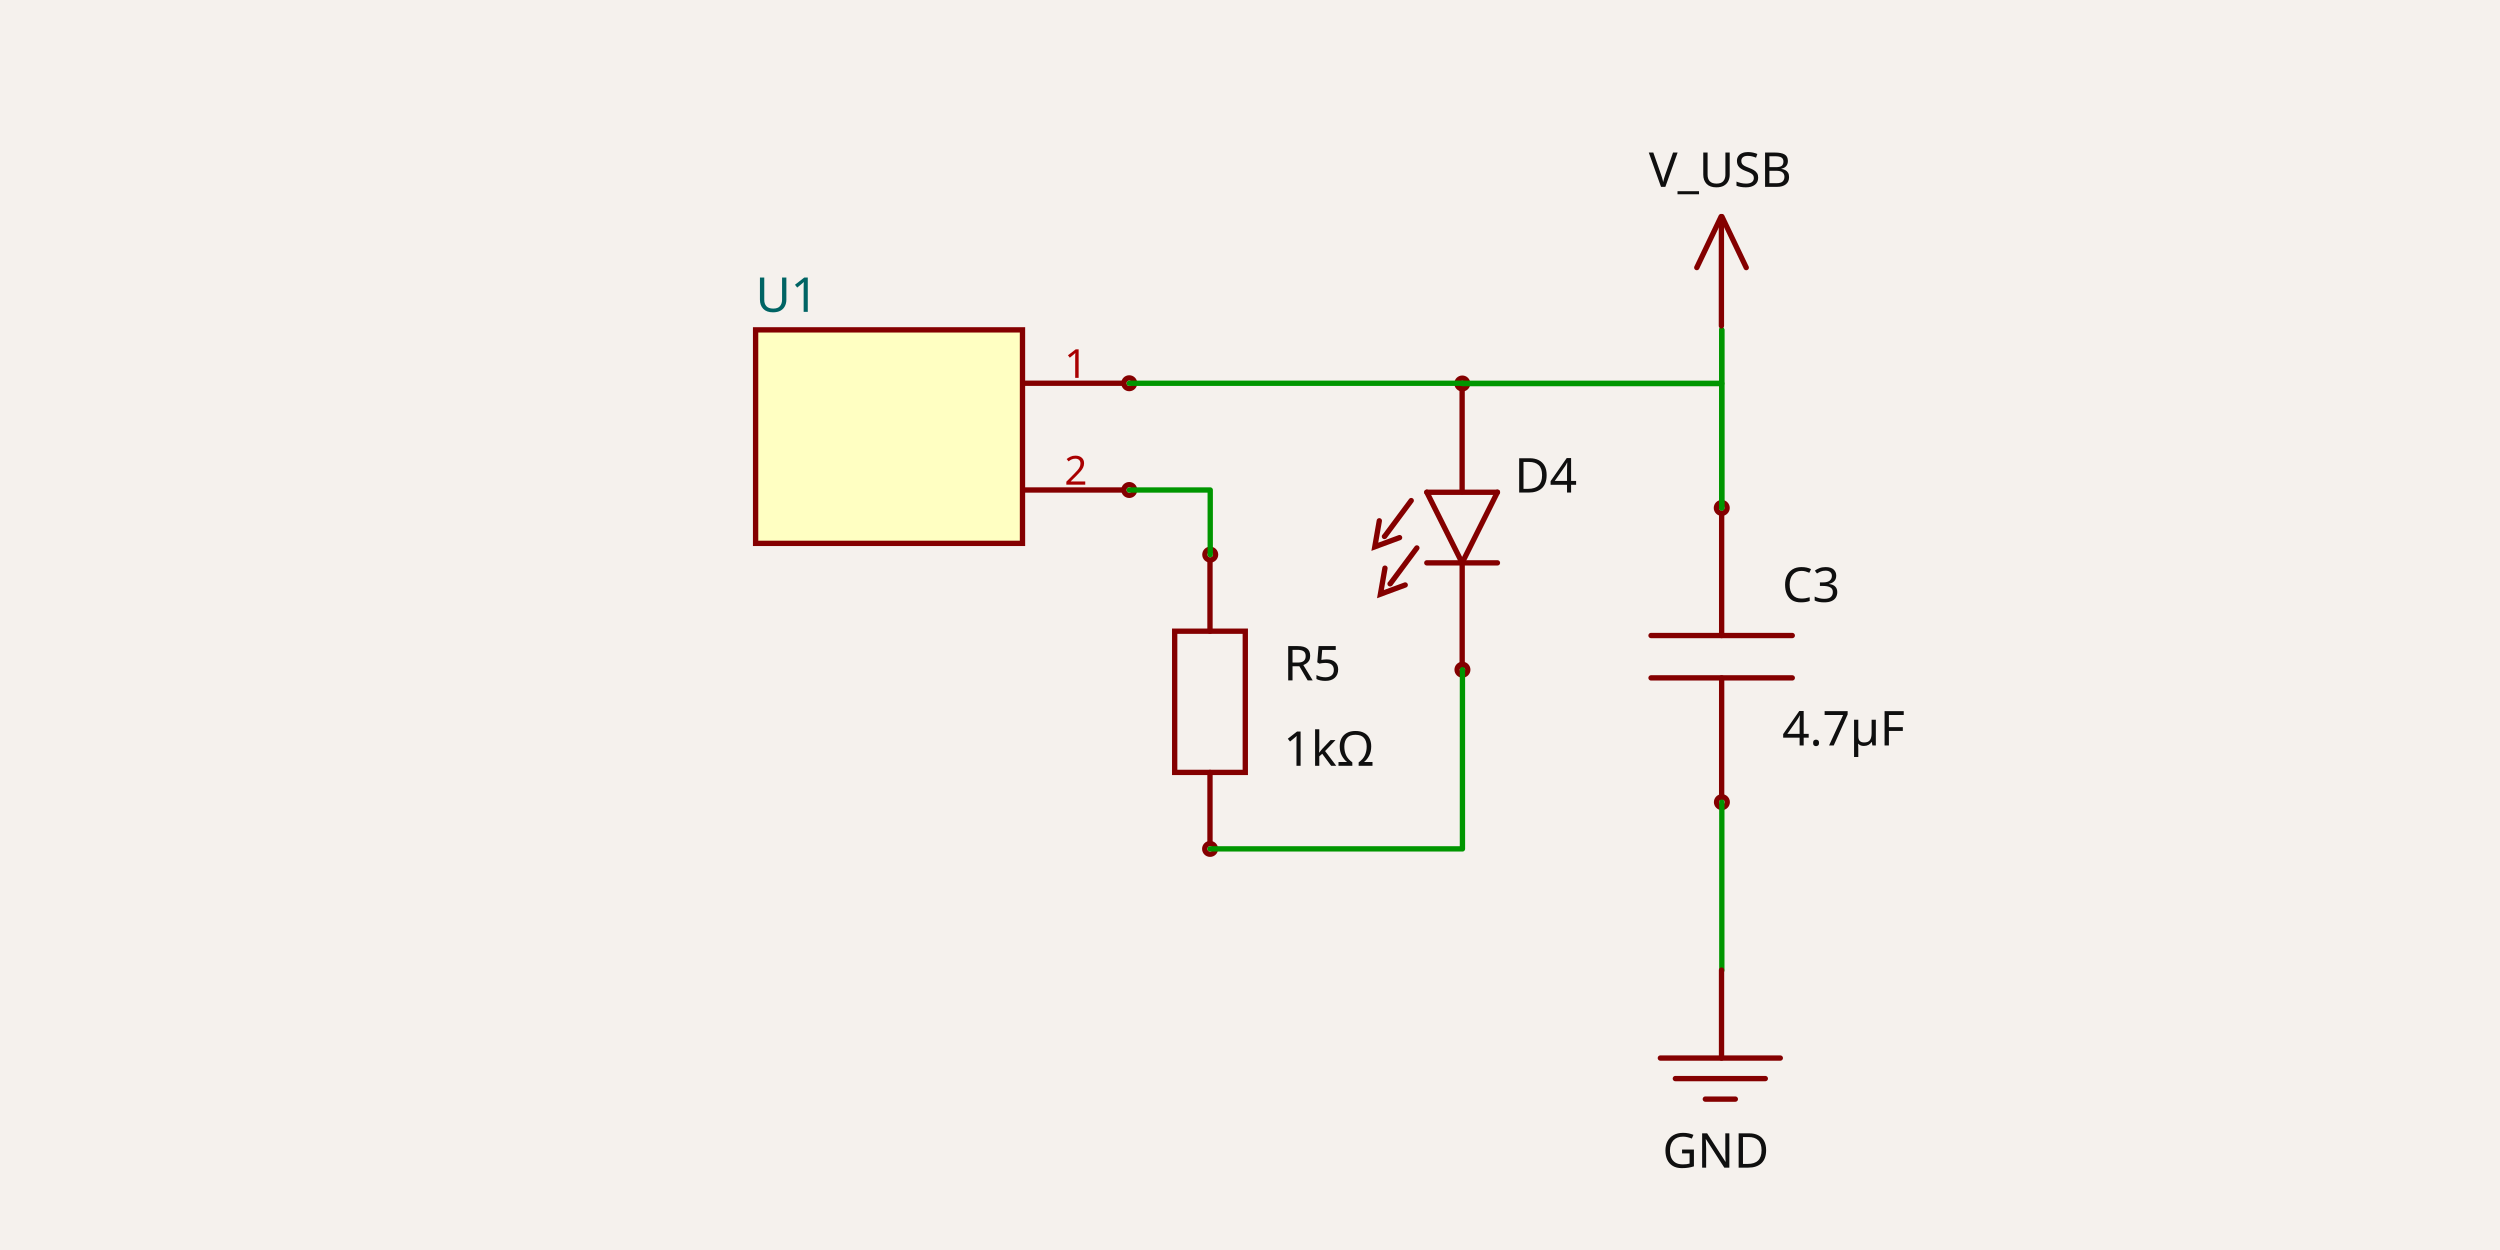
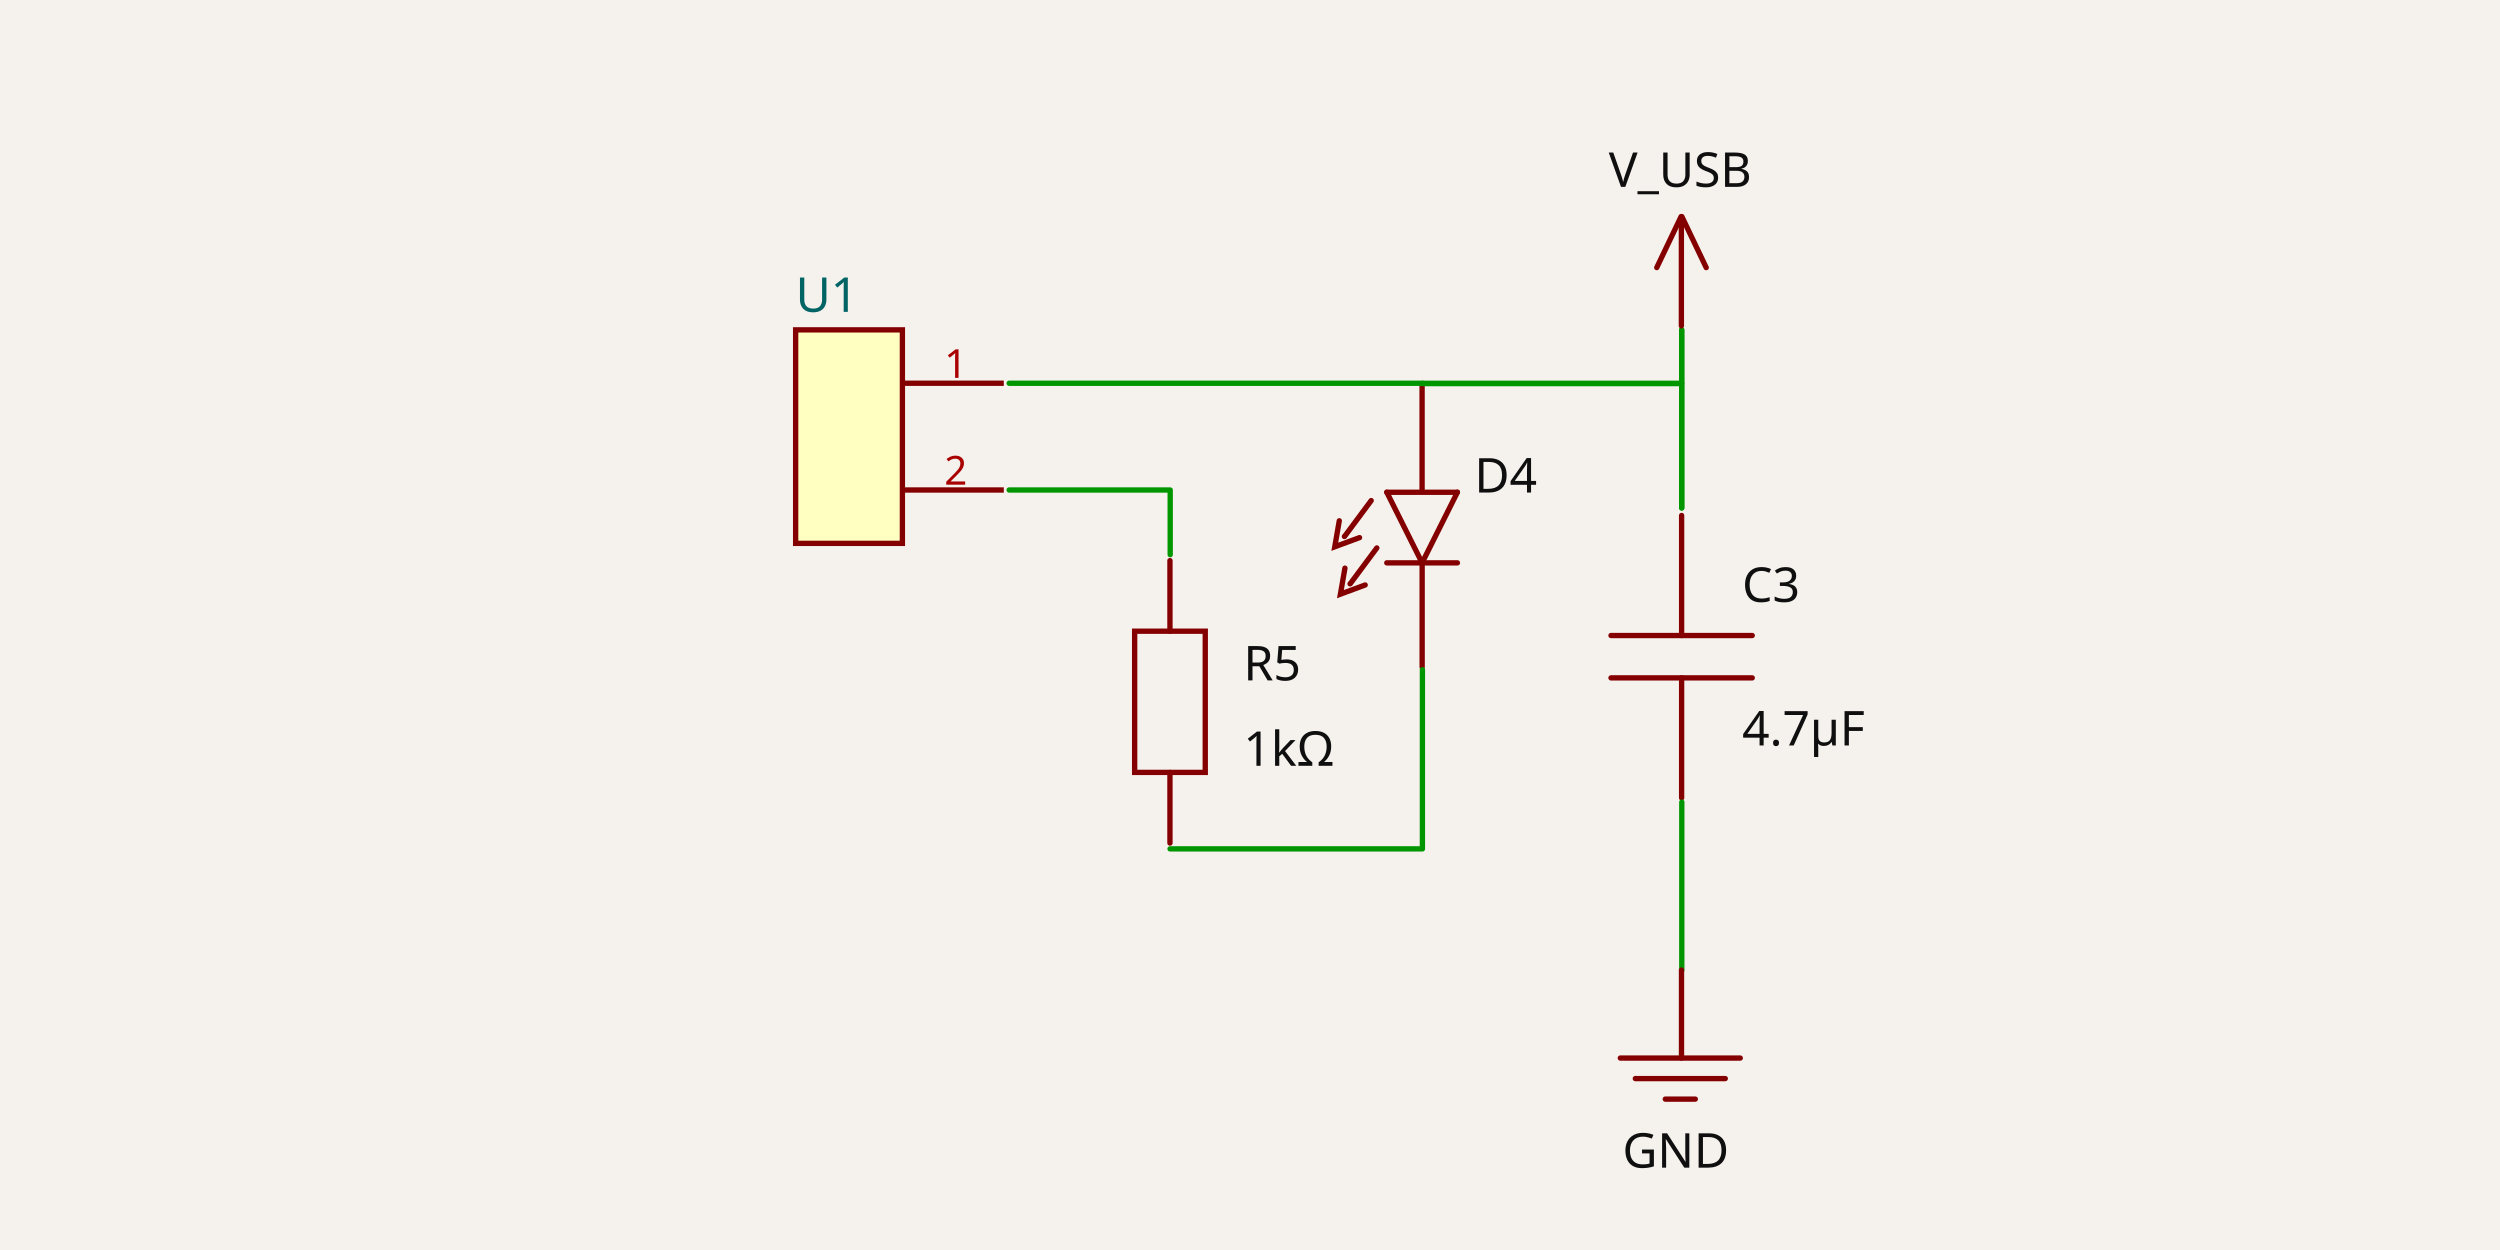
- <svg xmlns="http://www.w3.org/2000/svg" width="1200" height="600" style="background-color: rgb(245, 241, 237)" data-real-to-screen-transform="matrix(128.1029378274,0,0,-128.1029378274,426.7427194784,209.5764062856)">
+ <svg xmlns="http://www.w3.org/2000/svg" width="1200" height="600" style="background-color: rgb(245, 241, 237)" data-real-to-screen-transform="matrix(128.1029378274,0,0,-128.1029378274,407.5272788043,209.5764062856)" data-software-used-string="@tscircuit/core@0.0.532">
  <style>
              .boundary { fill: rgb(245, 241, 237); }
              .schematic-boundary { fill: none; stroke: #fff; }
              .component { fill: none; stroke: rgb(132, 0, 0); }
              .chip { fill: rgb(255, 255, 194); stroke: rgb(132, 0, 0); }
              .component-pin { fill: none; stroke: rgb(132, 0, 0); }
              .trace:hover {
                filter: invert(1);
              }
              .trace:hover .trace-crossing-outline {
                opacity: 0;
              }
              .trace:hover .trace-junction {
                filter: invert(1);
              }
              .text { font-family: sans-serif; fill: rgb(0, 150, 0); }
              .pin-number { fill: rgb(169, 0, 0); }
              .port-label { fill: rgb(0, 100, 100); }
              .component-name { fill: rgb(0, 100, 100); }
            </style>
  <rect class="boundary" x="0" y="0" width="1200" height="600" />
  <g data-circuit-json-type="schematic_component" data-schematic-component-id="schematic_component_0">
-     <rect class="component chip" x="362.691" y="158.335" width="128.103" height="102.482" stroke-width="2.562px" fill="rgb(255, 255, 194)" stroke="rgb(132, 0, 0)" />
-     <rect class="component-overlay" x="362.691" y="158.335" width="128.103" height="102.482" fill="transparent" />
-     <text x="362.691" y="277.471" fill="#006464" text-anchor="start" dominant-baseline="middle" font-family="sans-serif" font-size="23.059px" transform="rotate(0, 362.6913, 277.471)" />
-     <text x="362.691" y="141.682" fill="#006464" text-anchor="start" dominant-baseline="middle" font-family="sans-serif" font-size="23.059px" transform="rotate(0, 362.6913, 141.6818)">U1</text>
-     <line class="component-pin" x1="539.473" y1="183.956" x2="490.794" y2="183.956" stroke-width="2.562px" />
-     <circle class="component-pin" cx="542.035" cy="183.956" r="2.562" stroke-width="2.562px" />
-     <text class="pin-number" x="516.415" y="181.394" style="font-family: sans-serif;" fill="rgb(169, 0, 0)" text-anchor="middle" dominant-baseline="auto" font-size="19.215px" transform="">1</text>
-     <line class="component-pin" x1="539.473" y1="235.197" x2="490.794" y2="235.197" stroke-width="2.562px" />
-     <circle class="component-pin" cx="542.035" cy="235.197" r="2.562" stroke-width="2.562px" />
-     <text class="pin-number" x="516.415" y="232.635" style="font-family: sans-serif;" fill="rgb(169, 0, 0)" text-anchor="middle" dominant-baseline="auto" font-size="19.215px" transform="">2</text>
+     <rect class="component chip" x="381.907" y="158.335" width="51.241" height="102.482" stroke-width="2.562px" fill="rgb(255, 255, 194)" stroke="rgb(132, 0, 0)" />
+     <rect class="component-overlay" x="381.907" y="158.335" width="51.241" height="102.482" fill="transparent" />
+     <text x="381.907" y="277.471" fill="#006464" text-anchor="start" dominant-baseline="middle" font-family="sans-serif" font-size="23.059px" transform="rotate(0, 381.9067, 277.471)" />
+     <text x="381.907" y="141.682" fill="#006464" text-anchor="start" dominant-baseline="middle" font-family="sans-serif" font-size="23.059px" transform="rotate(0, 381.9067, 141.6818)">U1</text>
+     <line class="component-pin" x1="481.827" y1="183.956" x2="433.148" y2="183.956" stroke-width="2.562px" />
+     <text class="pin-number" x="458.768" y="181.394" style="font-family: sans-serif;" fill="rgb(169, 0, 0)" text-anchor="middle" dominant-baseline="auto" font-size="19.215px" transform="">1</text>
+     <line class="component-pin" x1="481.827" y1="235.197" x2="433.148" y2="235.197" stroke-width="2.562px" />
+     <text class="pin-number" x="458.768" y="232.635" style="font-family: sans-serif;" fill="rgb(169, 0, 0)" text-anchor="middle" dominant-baseline="auto" font-size="19.215px" transform="">2</text>
  </g>
  <g data-circuit-json-type="schematic_component" data-schematic-component-id="schematic_component_1">
-     <rect class="component-overlay" x="563.847" y="269.085" width="33.894" height="135.576" fill="transparent" />
-     <path d="M 580.794 404.661 L 580.794 370.767" stroke="rgb(132, 0, 0)" fill="none" stroke-width="2.562px" stroke-linecap="round" />
-     <path d="M 580.794 302.979 L 580.794 269.085" stroke="rgb(132, 0, 0)" fill="none" stroke-width="2.562px" stroke-linecap="round" />
-     <path d="M 563.847 336.873 L 563.847 302.979 L 597.741 302.979 L 597.741 370.767 L 563.847 370.767 L 563.847 336.873" stroke="rgb(132, 0, 0)" fill="none" stroke-width="2.562px" stroke-linecap="round" />
-     <text x="616.101" y="318.595" fill="rgb(15, 15, 15)" font-family="sans-serif" text-anchor="start" dominant-baseline="middle" font-size="23.059px">R5</text>
-     <text x="616.101" y="359.588" fill="rgb(15, 15, 15)" font-family="sans-serif" text-anchor="start" dominant-baseline="middle" font-size="23.059px">1kΩ</text>
-     <circle cx="580.84" cy="407.471" r="2.562px" stroke-width="2.562px" fill="none" stroke="rgb(132, 0, 0)" />
-     <circle cx="580.91" cy="266.228" r="2.562px" stroke-width="2.562px" fill="none" stroke="rgb(132, 0, 0)" />
+     <rect class="component-overlay" x="544.632" y="269.085" width="33.894" height="135.576" fill="transparent" />
+     <path d="M 561.579 404.661 L 561.579 370.767" stroke="rgb(132, 0, 0)" fill="none" stroke-width="2.562px" stroke-linecap="round" />
+     <path d="M 561.579 302.979 L 561.579 269.085" stroke="rgb(132, 0, 0)" fill="none" stroke-width="2.562px" stroke-linecap="round" />
+     <path d="M 544.632 336.873 L 544.632 302.979 L 578.526 302.979 L 578.526 370.767 L 544.632 370.767 L 544.632 336.873" stroke="rgb(132, 0, 0)" fill="none" stroke-width="2.562px" stroke-linecap="round" />
+     <text x="596.886" y="318.595" fill="rgb(15, 15, 15)" font-family="sans-serif" text-anchor="start" dominant-baseline="middle" font-size="23.059px">R5</text>
+     <text x="596.886" y="359.588" fill="rgb(15, 15, 15)" font-family="sans-serif" text-anchor="start" dominant-baseline="middle" font-size="23.059px">1kΩ</text>
  </g>
  <g data-circuit-json-type="schematic_component" data-schematic-component-id="schematic_component_2">
-     <rect class="component-overlay" x="792.499" y="247.43" width="67.788" height="135.576" fill="transparent" />
-     <path d="M 826.393 247.43 L 826.393 305.049" stroke="rgb(132, 0, 0)" fill="none" stroke-width="2.562px" stroke-linecap="round" />
-     <path d="M 826.393 325.386 L 826.393 383.005" stroke="rgb(132, 0, 0)" fill="none" stroke-width="2.562px" stroke-linecap="round" />
-     <path d="M 792.499 305.049 L 860.287 305.049" stroke="rgb(132, 0, 0)" fill="none" stroke-width="2.562px" stroke-linecap="round" />
-     <path d="M 792.499 325.386 L 860.287 325.386" stroke="rgb(132, 0, 0)" fill="none" stroke-width="2.562px" stroke-linecap="round" />
-     <text x="855.439" y="288.905" fill="rgb(15, 15, 15)" font-family="sans-serif" text-anchor="start" dominant-baseline="auto" font-size="23.059px">C3</text>
-     <text x="855.439" y="339.934" fill="rgb(15, 15, 15)" font-family="sans-serif" text-anchor="start" dominant-baseline="hanging" font-size="23.059px">4.7µF</text>
-     <circle cx="826.508" cy="385.031" r="2.562px" stroke-width="2.562px" fill="none" stroke="rgb(132, 0, 0)" />
-     <circle cx="826.438" cy="243.808" r="2.562px" stroke-width="2.562px" fill="none" stroke="rgb(132, 0, 0)" />
+     <rect class="component-overlay" x="773.283" y="247.43" width="67.788" height="135.576" fill="transparent" />
+     <path d="M 807.177 247.43 L 807.177 305.049" stroke="rgb(132, 0, 0)" fill="none" stroke-width="2.562px" stroke-linecap="round" />
+     <path d="M 807.177 325.386 L 807.177 383.005" stroke="rgb(132, 0, 0)" fill="none" stroke-width="2.562px" stroke-linecap="round" />
+     <path d="M 773.283 305.049 L 841.071 305.049" stroke="rgb(132, 0, 0)" fill="none" stroke-width="2.562px" stroke-linecap="round" />
+     <path d="M 773.283 325.386 L 841.071 325.386" stroke="rgb(132, 0, 0)" fill="none" stroke-width="2.562px" stroke-linecap="round" />
+     <text x="836.223" y="288.905" fill="rgb(15, 15, 15)" font-family="sans-serif" text-anchor="start" dominant-baseline="auto" font-size="23.059px">C3</text>
+     <text x="836.223" y="339.934" fill="rgb(15, 15, 15)" font-family="sans-serif" text-anchor="start" dominant-baseline="hanging" font-size="23.059px">4.7µF</text>
  </g>
  <g data-circuit-json-type="schematic_component" data-schematic-component-id="schematic_component_3">
-     <rect class="component-overlay" x="659.907" y="185.436" width="58.858" height="134.784" fill="transparent" />
-     <path d="M 701.818 270.17 L 718.765 236.277" stroke="rgb(132, 0, 0)" fill="none" stroke-width="2.562px" stroke-linecap="round" />
-     <path d="M 701.847 269.117 L 701.847 320.22" stroke="rgb(132, 0, 0)" fill="none" stroke-width="2.562px" stroke-linecap="round" />
-     <path d="M 684.871 236.277 L 701.818 270.17" stroke="rgb(132, 0, 0)" fill="none" stroke-width="2.562px" stroke-linecap="round" />
-     <path d="M 718.765 236.277 L 684.871 236.277" stroke="rgb(132, 0, 0)" fill="none" stroke-width="2.562px" stroke-linecap="round" />
-     <path d="M 684.871 270.17 L 718.765 270.17" stroke="rgb(132, 0, 0)" fill="none" stroke-width="2.562px" stroke-linecap="round" />
-     <path d="M 701.818 236.015 L 701.818 185.436" stroke="rgb(132, 0, 0)" fill="none" stroke-width="2.562px" stroke-linecap="round" />
-     <path d="M 664.777 272.718 L 662.615 285.188 L 674.498 280.793" stroke="rgb(132, 0, 0)" fill="none" stroke-width="2.562px" stroke-linecap="round" />
-     <path d="M 680.091 263.016 L 678.947 264.556 L 667.359 280.153 L 667.238 280.234" stroke="rgb(132, 0, 0)" fill="none" stroke-width="2.562px" stroke-linecap="round" />
-     <path d="M 662.07 249.984 L 659.907 262.454 L 671.79 258.06" stroke="rgb(132, 0, 0)" fill="none" stroke-width="2.562px" stroke-linecap="round" />
-     <path d="M 677.384 240.282 L 676.239 241.822 L 664.652 257.419 L 664.53 257.5" stroke="rgb(132, 0, 0)" fill="none" stroke-width="2.562px" stroke-linecap="round" />
-     <text x="726.965" y="278.387" fill="rgb(15, 15, 15)" font-family="sans-serif" text-anchor="start" dominant-baseline="middle" font-size="23.059px" />
-     <text x="726.965" y="228.427" fill="rgb(15, 15, 15)" font-family="sans-serif" text-anchor="start" dominant-baseline="middle" font-size="23.059px">D4</text>
-     <circle cx="701.912" cy="184.077" r="2.562px" stroke-width="2.562px" fill="none" stroke="rgb(132, 0, 0)" />
-     <circle cx="701.971" cy="321.457" r="2.562px" stroke-width="2.562px" fill="none" stroke="rgb(132, 0, 0)" />
+     <rect class="component-overlay" x="640.692" y="185.436" width="58.858" height="134.784" fill="transparent" />
+     <path d="M 682.603 270.17 L 699.55 236.277" stroke="rgb(132, 0, 0)" fill="none" stroke-width="2.562px" stroke-linecap="round" />
+     <path d="M 682.631 269.117 L 682.631 320.22" stroke="rgb(132, 0, 0)" fill="none" stroke-width="2.562px" stroke-linecap="round" />
+     <path d="M 665.656 236.277 L 682.603 270.17" stroke="rgb(132, 0, 0)" fill="none" stroke-width="2.562px" stroke-linecap="round" />
+     <path d="M 699.55 236.277 L 665.656 236.277" stroke="rgb(132, 0, 0)" fill="none" stroke-width="2.562px" stroke-linecap="round" />
+     <path d="M 665.656 270.17 L 699.55 270.17" stroke="rgb(132, 0, 0)" fill="none" stroke-width="2.562px" stroke-linecap="round" />
+     <path d="M 682.603 236.015 L 682.603 185.436" stroke="rgb(132, 0, 0)" fill="none" stroke-width="2.562px" stroke-linecap="round" />
+     <path d="M 645.562 272.718 L 643.4 285.188 L 655.283 280.793" stroke="rgb(132, 0, 0)" fill="none" stroke-width="2.562px" stroke-linecap="round" />
+     <path d="M 660.876 263.016 L 659.731 264.556 L 648.144 280.153 L 648.022 280.234" stroke="rgb(132, 0, 0)" fill="none" stroke-width="2.562px" stroke-linecap="round" />
+     <path d="M 642.854 249.984 L 640.692 262.454 L 652.575 258.06" stroke="rgb(132, 0, 0)" fill="none" stroke-width="2.562px" stroke-linecap="round" />
+     <path d="M 658.168 240.282 L 657.024 241.822 L 645.436 257.419 L 645.314 257.5" stroke="rgb(132, 0, 0)" fill="none" stroke-width="2.562px" stroke-linecap="round" />
+     <text x="707.75" y="278.387" fill="rgb(15, 15, 15)" font-family="sans-serif" text-anchor="start" dominant-baseline="middle" font-size="23.059px" />
+     <text x="707.75" y="228.427" fill="rgb(15, 15, 15)" font-family="sans-serif" text-anchor="start" dominant-baseline="middle" font-size="23.059px">D4</text>
  </g>
  <g class="trace" data-circuit-json-type="schematic_trace" data-schematic-trace-id="schematic_trace_0">
-     <path d="M 542.035 235.197 L 580.91 235.197 L 580.91 266.228" class="trace-invisible-hover-outline" stroke="rgb(0, 150, 0)" fill="none" stroke-width="20.496px" stroke-linecap="round" opacity="0" stroke-linejoin="round" />
-     <path d="M 542.035 235.197 L 580.91 235.197 L 580.91 266.228" stroke="rgb(0, 150, 0)" fill="none" stroke-width="2.562px" stroke-linecap="round" stroke-linejoin="round" />
+     <path d="M 484.389 235.197 L 561.694 235.197 L 561.694 266.228" class="trace-invisible-hover-outline" stroke="rgb(0, 150, 0)" fill="none" stroke-width="20.496px" stroke-linecap="round" opacity="0" stroke-linejoin="round" />
+     <path d="M 484.389 235.197 L 561.694 235.197 L 561.694 266.228" stroke="rgb(0, 150, 0)" fill="none" stroke-width="2.562px" stroke-linecap="round" stroke-linejoin="round" />
  </g>
  <g class="trace" data-circuit-json-type="schematic_trace" data-schematic-trace-id="schematic_trace_1">
-     <path d="M 542.035 183.956 L 701.912 183.956" class="trace-invisible-hover-outline" stroke="rgb(0, 150, 0)" fill="none" stroke-width="20.496px" stroke-linecap="round" opacity="0" stroke-linejoin="round" />
-     <path d="M 542.035 183.956 L 701.912 183.956" stroke="rgb(0, 150, 0)" fill="none" stroke-width="2.562px" stroke-linecap="round" stroke-linejoin="round" />
+     <path d="M 484.389 183.956 L 682.697 183.956" class="trace-invisible-hover-outline" stroke="rgb(0, 150, 0)" fill="none" stroke-width="20.496px" stroke-linecap="round" opacity="0" stroke-linejoin="round" />
+     <path d="M 484.389 183.956 L 682.697 183.956" stroke="rgb(0, 150, 0)" fill="none" stroke-width="2.562px" stroke-linecap="round" stroke-linejoin="round" />
  </g>
  <g class="trace" data-circuit-json-type="schematic_trace" data-schematic-trace-id="schematic_trace_2">
-     <path d="M 580.84 407.471 L 701.971 407.471 L 701.971 321.457" class="trace-invisible-hover-outline" stroke="rgb(0, 150, 0)" fill="none" stroke-width="20.496px" stroke-linecap="round" opacity="0" stroke-linejoin="round" />
-     <path d="M 580.84 407.471 L 701.971 407.471 L 701.971 321.457" stroke="rgb(0, 150, 0)" fill="none" stroke-width="2.562px" stroke-linecap="round" stroke-linejoin="round" />
+     <path d="M 561.624 407.471 L 682.755 407.471 L 682.755 321.457" class="trace-invisible-hover-outline" stroke="rgb(0, 150, 0)" fill="none" stroke-width="20.496px" stroke-linecap="round" opacity="0" stroke-linejoin="round" />
+     <path d="M 561.624 407.471 L 682.755 407.471 L 682.755 321.457" stroke="rgb(0, 150, 0)" fill="none" stroke-width="2.562px" stroke-linecap="round" stroke-linejoin="round" />
  </g>
  <g class="trace" data-circuit-json-type="schematic_trace" data-schematic-trace-id="schematic_trace_3">
-     <path d="M 826.438 243.808 L 826.438 184.077 L 701.912 184.077" class="trace-invisible-hover-outline" stroke="rgb(0, 150, 0)" fill="none" stroke-width="20.496px" stroke-linecap="round" opacity="0" stroke-linejoin="round" />
-     <path d="M 826.438 243.808 L 826.438 184.077 L 701.912 184.077" stroke="rgb(0, 150, 0)" fill="none" stroke-width="2.562px" stroke-linecap="round" stroke-linejoin="round" />
+     <path d="M 807.223 243.808 L 807.223 184.077 L 682.697 184.077" class="trace-invisible-hover-outline" stroke="rgb(0, 150, 0)" fill="none" stroke-width="20.496px" stroke-linecap="round" opacity="0" stroke-linejoin="round" />
+     <path d="M 807.223 243.808 L 807.223 184.077 L 682.697 184.077" stroke="rgb(0, 150, 0)" fill="none" stroke-width="2.562px" stroke-linecap="round" stroke-linejoin="round" />
  </g>
  <g class="trace" data-circuit-json-type="schematic_trace" data-schematic-trace-id="schematic_trace_4">
-     <path d="M 826.438 243.808 L 826.424 243.808 L 826.424 158.335" class="trace-invisible-hover-outline" stroke="rgb(0, 150, 0)" fill="none" stroke-width="20.496px" stroke-linecap="round" opacity="0" stroke-linejoin="round" />
-     <path d="M 826.438 243.808 L 826.424 243.808 L 826.424 158.335" stroke="rgb(0, 150, 0)" fill="none" stroke-width="2.562px" stroke-linecap="round" stroke-linejoin="round" />
+     <path d="M 807.223 243.808 L 807.208 243.808 L 807.208 158.335" class="trace-invisible-hover-outline" stroke="rgb(0, 150, 0)" fill="none" stroke-width="20.496px" stroke-linecap="round" opacity="0" stroke-linejoin="round" />
+     <path d="M 807.223 243.808 L 807.208 243.808 L 807.208 158.335" stroke="rgb(0, 150, 0)" fill="none" stroke-width="2.562px" stroke-linecap="round" stroke-linejoin="round" />
  </g>
  <g class="trace" data-circuit-json-type="schematic_trace" data-schematic-trace-id="schematic_trace_5">
-     <path d="M 701.912 184.077 L 826.424 184.077 L 826.424 158.335" class="trace-invisible-hover-outline" stroke="rgb(0, 150, 0)" fill="none" stroke-width="20.496px" stroke-linecap="round" opacity="0" stroke-linejoin="round" />
-     <path d="M 701.912 184.077 L 826.424 184.077 L 826.424 158.335" stroke="rgb(0, 150, 0)" fill="none" stroke-width="2.562px" stroke-linecap="round" stroke-linejoin="round" />
+     <path d="M 682.697 184.077 L 807.208 184.077 L 807.208 158.335" class="trace-invisible-hover-outline" stroke="rgb(0, 150, 0)" fill="none" stroke-width="20.496px" stroke-linecap="round" opacity="0" stroke-linejoin="round" />
+     <path d="M 682.697 184.077 L 807.208 184.077 L 807.208 158.335" stroke="rgb(0, 150, 0)" fill="none" stroke-width="2.562px" stroke-linecap="round" stroke-linejoin="round" />
  </g>
  <g class="trace" data-circuit-json-type="schematic_trace" data-schematic-trace-id="schematic_trace_6">
-     <path d="M 826.508 385.031 L 826.473 385.031 L 826.473 465.782" class="trace-invisible-hover-outline" stroke="rgb(0, 150, 0)" fill="none" stroke-width="20.496px" stroke-linecap="round" opacity="0" stroke-linejoin="round" />
-     <path d="M 826.508 385.031 L 826.473 385.031 L 826.473 465.782" stroke="rgb(0, 150, 0)" fill="none" stroke-width="2.562px" stroke-linecap="round" stroke-linejoin="round" />
+     <path d="M 807.293 385.031 L 807.258 385.031 L 807.258 465.782" class="trace-invisible-hover-outline" stroke="rgb(0, 150, 0)" fill="none" stroke-width="20.496px" stroke-linecap="round" opacity="0" stroke-linejoin="round" />
+     <path d="M 807.293 385.031 L 807.258 385.031 L 807.258 465.782" stroke="rgb(0, 150, 0)" fill="none" stroke-width="2.562px" stroke-linecap="round" stroke-linejoin="round" />
  </g>
-   <rect class="component-overlay" x="814.461" y="103.954" width="23.735" height="52.466" fill="transparent" />
-   <path d="M 826.141 103.954 L 814.461 128.431" stroke="rgb(132, 0, 0)" fill="none" stroke-width="2.562px" stroke-linecap="round" />
-   <path d="M 826.516 103.967 L 838.196 128.444" stroke="rgb(132, 0, 0)" fill="none" stroke-width="2.562px" stroke-linecap="round" />
-   <path d="M 826.276 104.6 L 826.276 156.421" stroke="rgb(132, 0, 0)" fill="none" stroke-width="2.562px" stroke-linecap="round" />
-   <text x="825.703" y="96.447" fill="rgb(15, 15, 15)" font-family="sans-serif" text-anchor="middle" dominant-baseline="ideographic" font-size="23.059px">V_USB</text>
-   <rect class="component-overlay" x="796.979" y="465.643" width="57.559" height="61.929" fill="transparent" />
-   <path d="M 826.334 465.643 L 826.334 507.87" stroke="rgb(132, 0, 0)" fill="none" stroke-width="2.562px" stroke-linecap="round" />
-   <path d="M 796.979 507.866 L 854.538 507.866" stroke="rgb(132, 0, 0)" fill="none" stroke-width="2.562px" stroke-linecap="round" />
-   <path d="M 804.174 517.719 L 847.343 517.719" stroke="rgb(132, 0, 0)" fill="none" stroke-width="2.562px" stroke-linecap="round" />
-   <path d="M 818.564 527.572 L 832.954 527.572" stroke="rgb(132, 0, 0)" fill="none" stroke-width="2.562px" stroke-linecap="round" />
-   <text x="823.576" y="542.577" fill="rgb(15, 15, 15)" font-family="sans-serif" text-anchor="middle" dominant-baseline="hanging" font-size="23.059px">GND</text>
+   <rect class="component-overlay" x="795.245" y="103.954" width="23.735" height="52.466" fill="transparent" />
+   <path d="M 806.925 103.954 L 795.245 128.431" stroke="rgb(132, 0, 0)" fill="none" stroke-width="2.562px" stroke-linecap="round" />
+   <path d="M 807.3 103.967 L 818.98 128.444" stroke="rgb(132, 0, 0)" fill="none" stroke-width="2.562px" stroke-linecap="round" />
+   <path d="M 807.061 104.6 L 807.061 156.421" stroke="rgb(132, 0, 0)" fill="none" stroke-width="2.562px" stroke-linecap="round" />
+   <text x="806.488" y="96.447" fill="rgb(15, 15, 15)" font-family="sans-serif" text-anchor="middle" dominant-baseline="ideographic" font-size="23.059px">V_USB</text>
+   <rect class="component-overlay" x="777.764" y="465.643" width="57.559" height="61.929" fill="transparent" />
+   <path d="M 807.119 465.643 L 807.119 507.87" stroke="rgb(132, 0, 0)" fill="none" stroke-width="2.562px" stroke-linecap="round" />
+   <path d="M 777.764 507.866 L 835.323 507.866" stroke="rgb(132, 0, 0)" fill="none" stroke-width="2.562px" stroke-linecap="round" />
+   <path d="M 784.958 517.719 L 828.128 517.719" stroke="rgb(132, 0, 0)" fill="none" stroke-width="2.562px" stroke-linecap="round" />
+   <path d="M 799.348 527.572 L 813.738 527.572" stroke="rgb(132, 0, 0)" fill="none" stroke-width="2.562px" stroke-linecap="round" />
+   <text x="804.36" y="542.577" fill="rgb(15, 15, 15)" font-family="sans-serif" text-anchor="middle" dominant-baseline="hanging" font-size="23.059px">GND</text>
</svg>
